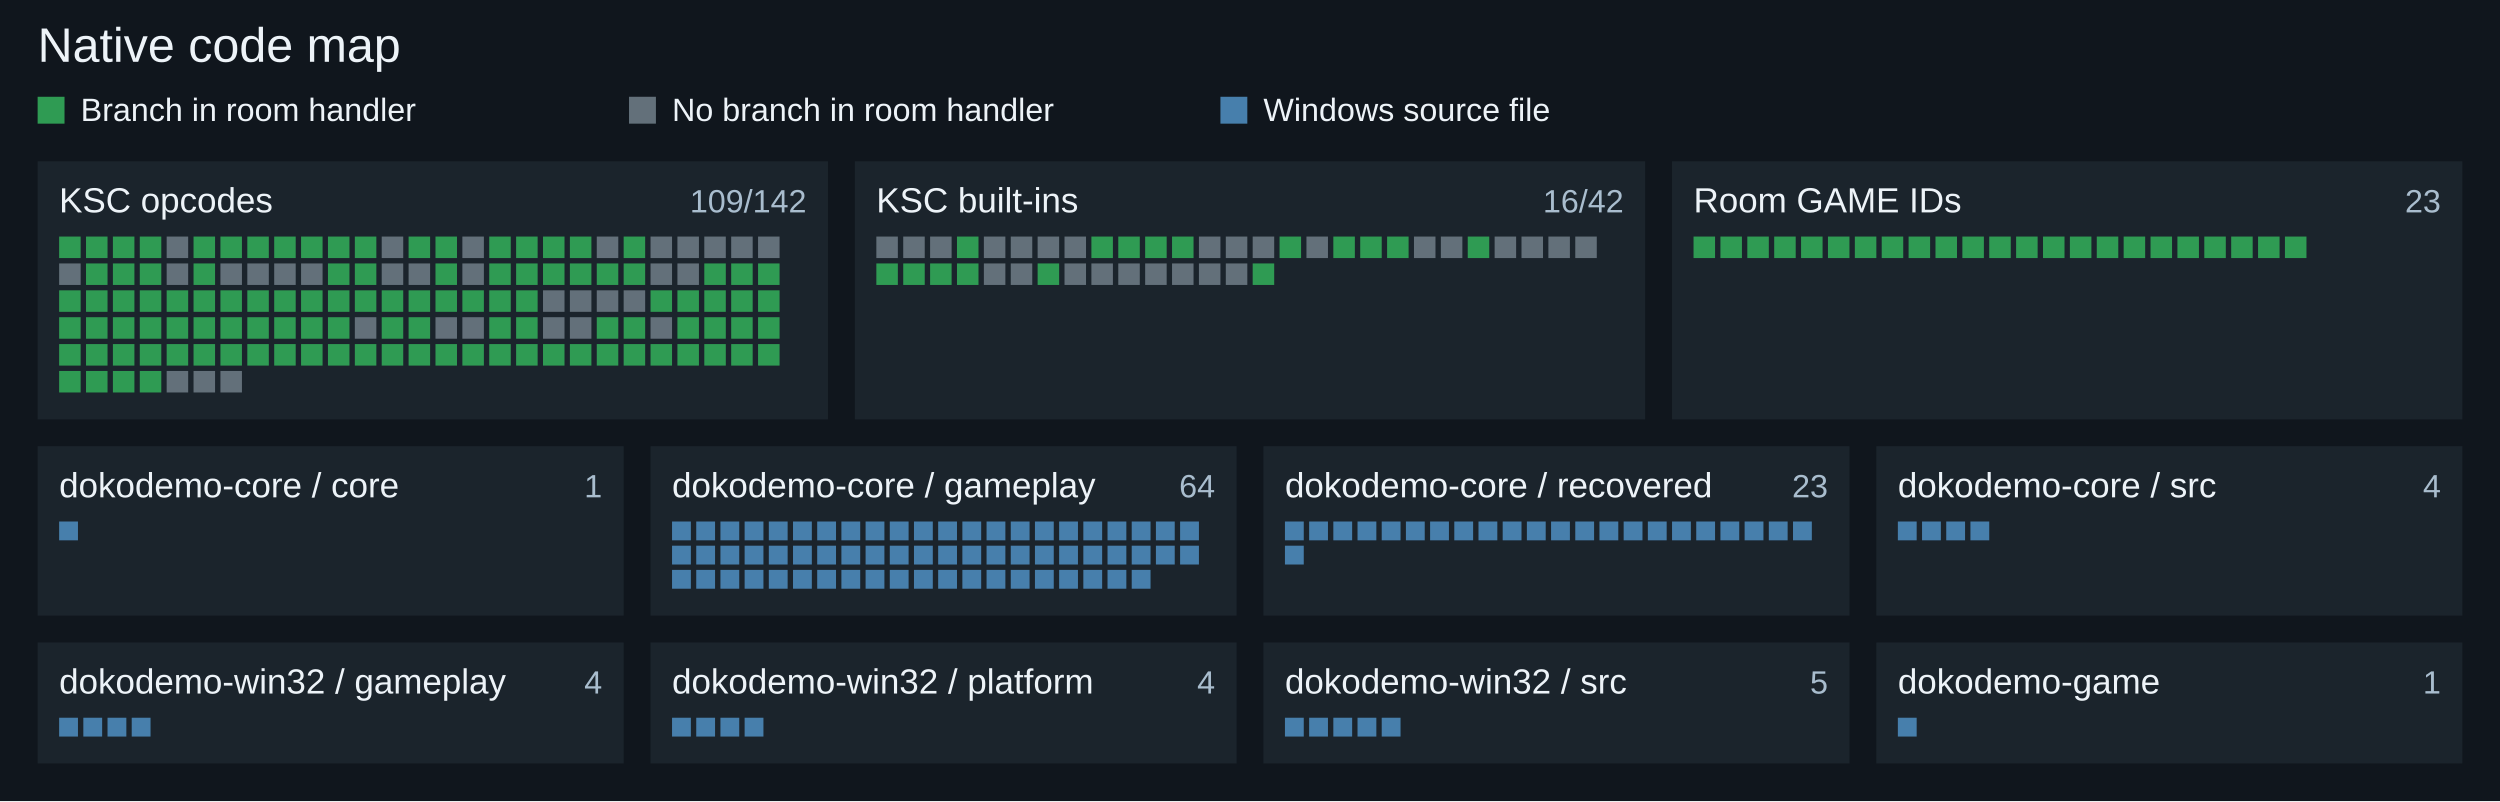
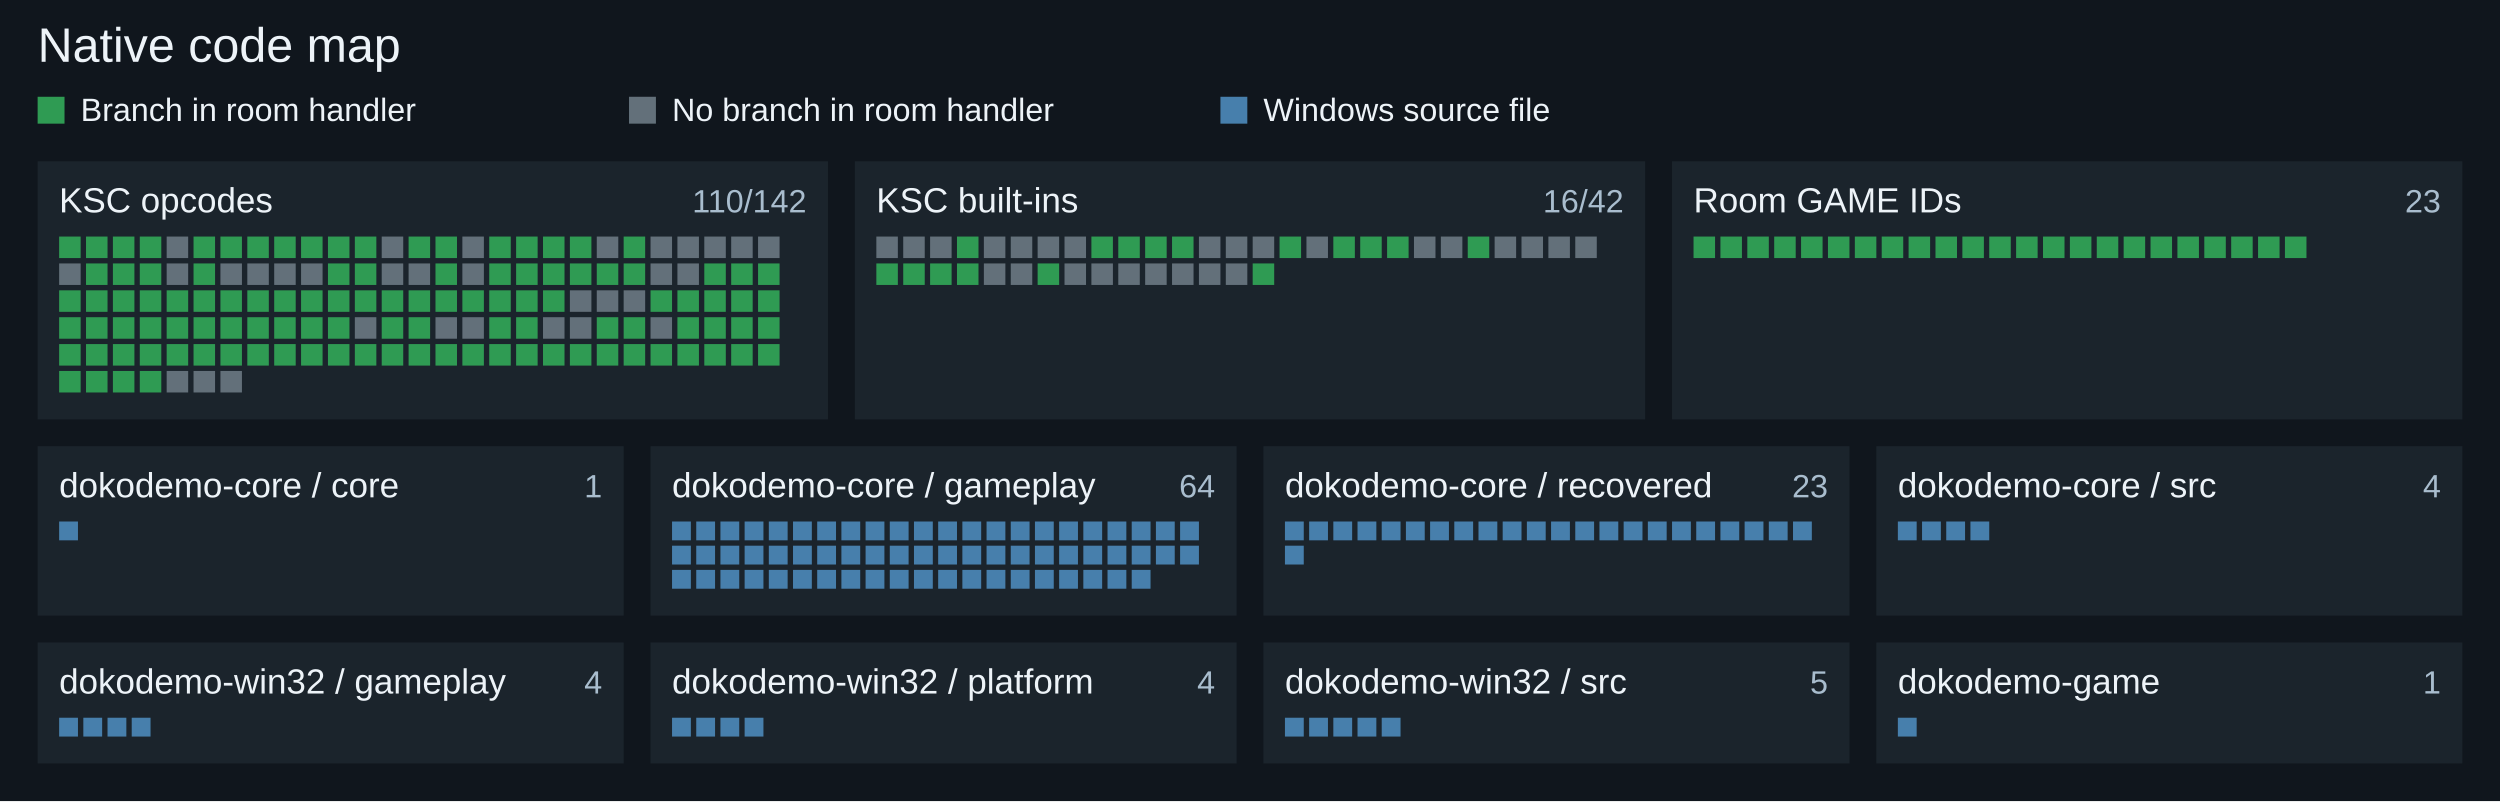
<svg xmlns="http://www.w3.org/2000/svg" width="930" height="298" viewBox="0 0 930 298" role="img" aria-label="Native code map. Each square represents a dispatch ID or Windows source file.">
  <rect x="0" y="0" width="930" height="298" fill="#10161d" />
  <g font-family="Segoe UI, Arial, sans-serif">
    <text x="14" y="23" font-size="18" fill="#edf3f8">Native code map</text>
    <rect x="14" y="36" width="10" height="10" fill="#2f9b53" />
    <text x="30" y="45" font-size="12" fill="#edf3f8">Branch in room handler</text>
    <rect x="234" y="36" width="10" height="10" fill="#63707a" />
    <text x="250" y="45" font-size="12" fill="#edf3f8">No branch in room handler</text>
    <rect x="454" y="36" width="10" height="10" fill="#477fac" />
    <text x="470" y="45" font-size="12" fill="#edf3f8">Windows source file</text>
    <rect x="14" y="60" width="294" height="96" fill="#1b242c" />
    <text x="22" y="79" font-size="13" fill="#edf3f8">KSC opcodes</text>
-     <text x="300" y="79" font-size="12" fill="#a9bdce" text-anchor="end">109/142</text>
+     <text x="300" y="79" font-size="12" fill="#a9bdce" text-anchor="end">110/142</text>
    <rect x="22" y="88" width="8" height="8" fill="#2f9b53" />
    <rect x="32" y="88" width="8" height="8" fill="#2f9b53" />
    <rect x="42" y="88" width="8" height="8" fill="#2f9b53" />
    <rect x="52" y="88" width="8" height="8" fill="#2f9b53" />
    <rect x="62" y="88" width="8" height="8" fill="#63707a" />
    <rect x="72" y="88" width="8" height="8" fill="#2f9b53" />
    <rect x="82" y="88" width="8" height="8" fill="#2f9b53" />
    <rect x="92" y="88" width="8" height="8" fill="#2f9b53" />
    <rect x="102" y="88" width="8" height="8" fill="#2f9b53" />
    <rect x="112" y="88" width="8" height="8" fill="#2f9b53" />
    <rect x="122" y="88" width="8" height="8" fill="#2f9b53" />
    <rect x="132" y="88" width="8" height="8" fill="#2f9b53" />
    <rect x="142" y="88" width="8" height="8" fill="#63707a" />
    <rect x="152" y="88" width="8" height="8" fill="#2f9b53" />
    <rect x="162" y="88" width="8" height="8" fill="#2f9b53" />
    <rect x="172" y="88" width="8" height="8" fill="#63707a" />
    <rect x="182" y="88" width="8" height="8" fill="#2f9b53" />
    <rect x="192" y="88" width="8" height="8" fill="#2f9b53" />
    <rect x="202" y="88" width="8" height="8" fill="#2f9b53" />
    <rect x="212" y="88" width="8" height="8" fill="#2f9b53" />
    <rect x="222" y="88" width="8" height="8" fill="#63707a" />
    <rect x="232" y="88" width="8" height="8" fill="#2f9b53" />
    <rect x="242" y="88" width="8" height="8" fill="#63707a" />
    <rect x="252" y="88" width="8" height="8" fill="#63707a" />
    <rect x="262" y="88" width="8" height="8" fill="#63707a" />
    <rect x="272" y="88" width="8" height="8" fill="#63707a" />
    <rect x="282" y="88" width="8" height="8" fill="#63707a" />
    <rect x="22" y="98" width="8" height="8" fill="#63707a" />
    <rect x="32" y="98" width="8" height="8" fill="#2f9b53" />
    <rect x="42" y="98" width="8" height="8" fill="#2f9b53" />
    <rect x="52" y="98" width="8" height="8" fill="#2f9b53" />
    <rect x="62" y="98" width="8" height="8" fill="#63707a" />
    <rect x="72" y="98" width="8" height="8" fill="#2f9b53" />
    <rect x="82" y="98" width="8" height="8" fill="#63707a" />
    <rect x="92" y="98" width="8" height="8" fill="#63707a" />
    <rect x="102" y="98" width="8" height="8" fill="#63707a" />
    <rect x="112" y="98" width="8" height="8" fill="#63707a" />
    <rect x="122" y="98" width="8" height="8" fill="#2f9b53" />
    <rect x="132" y="98" width="8" height="8" fill="#2f9b53" />
    <rect x="142" y="98" width="8" height="8" fill="#63707a" />
    <rect x="152" y="98" width="8" height="8" fill="#63707a" />
    <rect x="162" y="98" width="8" height="8" fill="#2f9b53" />
    <rect x="172" y="98" width="8" height="8" fill="#63707a" />
    <rect x="182" y="98" width="8" height="8" fill="#2f9b53" />
    <rect x="192" y="98" width="8" height="8" fill="#2f9b53" />
    <rect x="202" y="98" width="8" height="8" fill="#2f9b53" />
    <rect x="212" y="98" width="8" height="8" fill="#2f9b53" />
    <rect x="222" y="98" width="8" height="8" fill="#2f9b53" />
    <rect x="232" y="98" width="8" height="8" fill="#2f9b53" />
    <rect x="242" y="98" width="8" height="8" fill="#63707a" />
    <rect x="252" y="98" width="8" height="8" fill="#63707a" />
    <rect x="262" y="98" width="8" height="8" fill="#2f9b53" />
    <rect x="272" y="98" width="8" height="8" fill="#2f9b53" />
    <rect x="282" y="98" width="8" height="8" fill="#2f9b53" />
    <rect x="22" y="108" width="8" height="8" fill="#2f9b53" />
    <rect x="32" y="108" width="8" height="8" fill="#2f9b53" />
    <rect x="42" y="108" width="8" height="8" fill="#2f9b53" />
    <rect x="52" y="108" width="8" height="8" fill="#2f9b53" />
    <rect x="62" y="108" width="8" height="8" fill="#2f9b53" />
    <rect x="72" y="108" width="8" height="8" fill="#2f9b53" />
    <rect x="82" y="108" width="8" height="8" fill="#2f9b53" />
    <rect x="92" y="108" width="8" height="8" fill="#2f9b53" />
    <rect x="102" y="108" width="8" height="8" fill="#2f9b53" />
    <rect x="112" y="108" width="8" height="8" fill="#2f9b53" />
    <rect x="122" y="108" width="8" height="8" fill="#2f9b53" />
    <rect x="132" y="108" width="8" height="8" fill="#2f9b53" />
    <rect x="142" y="108" width="8" height="8" fill="#2f9b53" />
    <rect x="152" y="108" width="8" height="8" fill="#2f9b53" />
    <rect x="162" y="108" width="8" height="8" fill="#2f9b53" />
    <rect x="172" y="108" width="8" height="8" fill="#2f9b53" />
    <rect x="182" y="108" width="8" height="8" fill="#2f9b53" />
    <rect x="192" y="108" width="8" height="8" fill="#2f9b53" />
-     <rect x="202" y="108" width="8" height="8" fill="#63707a" />
+     <rect x="202" y="108" width="8" height="8" fill="#2f9b53" />
    <rect x="212" y="108" width="8" height="8" fill="#63707a" />
    <rect x="222" y="108" width="8" height="8" fill="#63707a" />
    <rect x="232" y="108" width="8" height="8" fill="#63707a" />
    <rect x="242" y="108" width="8" height="8" fill="#2f9b53" />
    <rect x="252" y="108" width="8" height="8" fill="#2f9b53" />
    <rect x="262" y="108" width="8" height="8" fill="#2f9b53" />
    <rect x="272" y="108" width="8" height="8" fill="#2f9b53" />
    <rect x="282" y="108" width="8" height="8" fill="#2f9b53" />
    <rect x="22" y="118" width="8" height="8" fill="#2f9b53" />
    <rect x="32" y="118" width="8" height="8" fill="#2f9b53" />
    <rect x="42" y="118" width="8" height="8" fill="#2f9b53" />
    <rect x="52" y="118" width="8" height="8" fill="#2f9b53" />
    <rect x="62" y="118" width="8" height="8" fill="#2f9b53" />
    <rect x="72" y="118" width="8" height="8" fill="#2f9b53" />
    <rect x="82" y="118" width="8" height="8" fill="#2f9b53" />
    <rect x="92" y="118" width="8" height="8" fill="#2f9b53" />
    <rect x="102" y="118" width="8" height="8" fill="#2f9b53" />
    <rect x="112" y="118" width="8" height="8" fill="#2f9b53" />
    <rect x="122" y="118" width="8" height="8" fill="#2f9b53" />
    <rect x="132" y="118" width="8" height="8" fill="#63707a" />
    <rect x="142" y="118" width="8" height="8" fill="#2f9b53" />
    <rect x="152" y="118" width="8" height="8" fill="#2f9b53" />
    <rect x="162" y="118" width="8" height="8" fill="#63707a" />
    <rect x="172" y="118" width="8" height="8" fill="#63707a" />
    <rect x="182" y="118" width="8" height="8" fill="#2f9b53" />
    <rect x="192" y="118" width="8" height="8" fill="#2f9b53" />
    <rect x="202" y="118" width="8" height="8" fill="#63707a" />
    <rect x="212" y="118" width="8" height="8" fill="#63707a" />
    <rect x="222" y="118" width="8" height="8" fill="#2f9b53" />
    <rect x="232" y="118" width="8" height="8" fill="#2f9b53" />
    <rect x="242" y="118" width="8" height="8" fill="#63707a" />
    <rect x="252" y="118" width="8" height="8" fill="#2f9b53" />
    <rect x="262" y="118" width="8" height="8" fill="#2f9b53" />
    <rect x="272" y="118" width="8" height="8" fill="#2f9b53" />
    <rect x="282" y="118" width="8" height="8" fill="#2f9b53" />
    <rect x="22" y="128" width="8" height="8" fill="#2f9b53" />
    <rect x="32" y="128" width="8" height="8" fill="#2f9b53" />
    <rect x="42" y="128" width="8" height="8" fill="#2f9b53" />
    <rect x="52" y="128" width="8" height="8" fill="#2f9b53" />
    <rect x="62" y="128" width="8" height="8" fill="#2f9b53" />
    <rect x="72" y="128" width="8" height="8" fill="#2f9b53" />
    <rect x="82" y="128" width="8" height="8" fill="#2f9b53" />
    <rect x="92" y="128" width="8" height="8" fill="#2f9b53" />
    <rect x="102" y="128" width="8" height="8" fill="#2f9b53" />
    <rect x="112" y="128" width="8" height="8" fill="#2f9b53" />
    <rect x="122" y="128" width="8" height="8" fill="#2f9b53" />
    <rect x="132" y="128" width="8" height="8" fill="#2f9b53" />
    <rect x="142" y="128" width="8" height="8" fill="#2f9b53" />
    <rect x="152" y="128" width="8" height="8" fill="#2f9b53" />
    <rect x="162" y="128" width="8" height="8" fill="#2f9b53" />
    <rect x="172" y="128" width="8" height="8" fill="#2f9b53" />
    <rect x="182" y="128" width="8" height="8" fill="#2f9b53" />
    <rect x="192" y="128" width="8" height="8" fill="#2f9b53" />
    <rect x="202" y="128" width="8" height="8" fill="#2f9b53" />
    <rect x="212" y="128" width="8" height="8" fill="#2f9b53" />
    <rect x="222" y="128" width="8" height="8" fill="#2f9b53" />
    <rect x="232" y="128" width="8" height="8" fill="#2f9b53" />
    <rect x="242" y="128" width="8" height="8" fill="#2f9b53" />
    <rect x="252" y="128" width="8" height="8" fill="#2f9b53" />
    <rect x="262" y="128" width="8" height="8" fill="#2f9b53" />
    <rect x="272" y="128" width="8" height="8" fill="#2f9b53" />
    <rect x="282" y="128" width="8" height="8" fill="#2f9b53" />
    <rect x="22" y="138" width="8" height="8" fill="#2f9b53" />
    <rect x="32" y="138" width="8" height="8" fill="#2f9b53" />
    <rect x="42" y="138" width="8" height="8" fill="#2f9b53" />
    <rect x="52" y="138" width="8" height="8" fill="#2f9b53" />
    <rect x="62" y="138" width="8" height="8" fill="#63707a" />
    <rect x="72" y="138" width="8" height="8" fill="#63707a" />
    <rect x="82" y="138" width="8" height="8" fill="#63707a" />
    <rect x="318" y="60" width="294" height="96" fill="#1b242c" />
    <text x="326" y="79" font-size="13" fill="#edf3f8">KSC built-ins</text>
    <text x="604" y="79" font-size="12" fill="#a9bdce" text-anchor="end">16/42</text>
    <rect x="326" y="88" width="8" height="8" fill="#63707a" />
    <rect x="336" y="88" width="8" height="8" fill="#63707a" />
    <rect x="346" y="88" width="8" height="8" fill="#63707a" />
    <rect x="356" y="88" width="8" height="8" fill="#2f9b53" />
    <rect x="366" y="88" width="8" height="8" fill="#63707a" />
    <rect x="376" y="88" width="8" height="8" fill="#63707a" />
    <rect x="386" y="88" width="8" height="8" fill="#63707a" />
    <rect x="396" y="88" width="8" height="8" fill="#63707a" />
    <rect x="406" y="88" width="8" height="8" fill="#2f9b53" />
    <rect x="416" y="88" width="8" height="8" fill="#2f9b53" />
    <rect x="426" y="88" width="8" height="8" fill="#2f9b53" />
    <rect x="436" y="88" width="8" height="8" fill="#2f9b53" />
    <rect x="446" y="88" width="8" height="8" fill="#63707a" />
    <rect x="456" y="88" width="8" height="8" fill="#63707a" />
    <rect x="466" y="88" width="8" height="8" fill="#63707a" />
    <rect x="476" y="88" width="8" height="8" fill="#2f9b53" />
    <rect x="486" y="88" width="8" height="8" fill="#63707a" />
    <rect x="496" y="88" width="8" height="8" fill="#2f9b53" />
    <rect x="506" y="88" width="8" height="8" fill="#2f9b53" />
    <rect x="516" y="88" width="8" height="8" fill="#2f9b53" />
    <rect x="526" y="88" width="8" height="8" fill="#63707a" />
    <rect x="536" y="88" width="8" height="8" fill="#63707a" />
    <rect x="546" y="88" width="8" height="8" fill="#2f9b53" />
    <rect x="556" y="88" width="8" height="8" fill="#63707a" />
    <rect x="566" y="88" width="8" height="8" fill="#63707a" />
    <rect x="576" y="88" width="8" height="8" fill="#63707a" />
    <rect x="586" y="88" width="8" height="8" fill="#63707a" />
    <rect x="326" y="98" width="8" height="8" fill="#2f9b53" />
    <rect x="336" y="98" width="8" height="8" fill="#2f9b53" />
    <rect x="346" y="98" width="8" height="8" fill="#2f9b53" />
    <rect x="356" y="98" width="8" height="8" fill="#2f9b53" />
    <rect x="366" y="98" width="8" height="8" fill="#63707a" />
    <rect x="376" y="98" width="8" height="8" fill="#63707a" />
    <rect x="386" y="98" width="8" height="8" fill="#2f9b53" />
    <rect x="396" y="98" width="8" height="8" fill="#63707a" />
    <rect x="406" y="98" width="8" height="8" fill="#63707a" />
    <rect x="416" y="98" width="8" height="8" fill="#63707a" />
    <rect x="426" y="98" width="8" height="8" fill="#63707a" />
    <rect x="436" y="98" width="8" height="8" fill="#63707a" />
    <rect x="446" y="98" width="8" height="8" fill="#63707a" />
    <rect x="456" y="98" width="8" height="8" fill="#63707a" />
    <rect x="466" y="98" width="8" height="8" fill="#2f9b53" />
    <rect x="622" y="60" width="294" height="96" fill="#1b242c" />
    <text x="630" y="79" font-size="13" fill="#edf3f8">Room GAME IDs</text>
    <text x="908" y="79" font-size="12" fill="#a9bdce" text-anchor="end">23</text>
    <rect x="630" y="88" width="8" height="8" fill="#2f9b53" />
    <rect x="640" y="88" width="8" height="8" fill="#2f9b53" />
    <rect x="650" y="88" width="8" height="8" fill="#2f9b53" />
    <rect x="660" y="88" width="8" height="8" fill="#2f9b53" />
    <rect x="670" y="88" width="8" height="8" fill="#2f9b53" />
    <rect x="680" y="88" width="8" height="8" fill="#2f9b53" />
    <rect x="690" y="88" width="8" height="8" fill="#2f9b53" />
    <rect x="700" y="88" width="8" height="8" fill="#2f9b53" />
    <rect x="710" y="88" width="8" height="8" fill="#2f9b53" />
    <rect x="720" y="88" width="8" height="8" fill="#2f9b53" />
    <rect x="730" y="88" width="8" height="8" fill="#2f9b53" />
    <rect x="740" y="88" width="8" height="8" fill="#2f9b53" />
    <rect x="750" y="88" width="8" height="8" fill="#2f9b53" />
    <rect x="760" y="88" width="8" height="8" fill="#2f9b53" />
    <rect x="770" y="88" width="8" height="8" fill="#2f9b53" />
    <rect x="780" y="88" width="8" height="8" fill="#2f9b53" />
    <rect x="790" y="88" width="8" height="8" fill="#2f9b53" />
    <rect x="800" y="88" width="8" height="8" fill="#2f9b53" />
    <rect x="810" y="88" width="8" height="8" fill="#2f9b53" />
    <rect x="820" y="88" width="8" height="8" fill="#2f9b53" />
    <rect x="830" y="88" width="8" height="8" fill="#2f9b53" />
    <rect x="840" y="88" width="8" height="8" fill="#2f9b53" />
    <rect x="850" y="88" width="8" height="8" fill="#2f9b53" />
    <rect x="14" y="166" width="218" height="63" fill="#1b242c" />
    <text x="22" y="185" font-size="13" fill="#edf3f8">dokodemo-core / core</text>
    <text x="224" y="185" font-size="12" fill="#a9bdce" text-anchor="end">1</text>
    <rect x="22" y="194" width="7" height="7" fill="#477fac" />
    <rect x="242" y="166" width="218" height="63" fill="#1b242c" />
    <text x="250" y="185" font-size="13" fill="#edf3f8">dokodemo-core / gameplay</text>
    <text x="452" y="185" font-size="12" fill="#a9bdce" text-anchor="end">64</text>
    <rect x="250" y="194" width="7" height="7" fill="#477fac" />
    <rect x="259" y="194" width="7" height="7" fill="#477fac" />
    <rect x="268" y="194" width="7" height="7" fill="#477fac" />
    <rect x="277" y="194" width="7" height="7" fill="#477fac" />
    <rect x="286" y="194" width="7" height="7" fill="#477fac" />
    <rect x="295" y="194" width="7" height="7" fill="#477fac" />
    <rect x="304" y="194" width="7" height="7" fill="#477fac" />
    <rect x="313" y="194" width="7" height="7" fill="#477fac" />
    <rect x="322" y="194" width="7" height="7" fill="#477fac" />
    <rect x="331" y="194" width="7" height="7" fill="#477fac" />
    <rect x="340" y="194" width="7" height="7" fill="#477fac" />
    <rect x="349" y="194" width="7" height="7" fill="#477fac" />
    <rect x="358" y="194" width="7" height="7" fill="#477fac" />
    <rect x="367" y="194" width="7" height="7" fill="#477fac" />
    <rect x="376" y="194" width="7" height="7" fill="#477fac" />
    <rect x="385" y="194" width="7" height="7" fill="#477fac" />
    <rect x="394" y="194" width="7" height="7" fill="#477fac" />
    <rect x="403" y="194" width="7" height="7" fill="#477fac" />
    <rect x="412" y="194" width="7" height="7" fill="#477fac" />
    <rect x="421" y="194" width="7" height="7" fill="#477fac" />
    <rect x="430" y="194" width="7" height="7" fill="#477fac" />
    <rect x="439" y="194" width="7" height="7" fill="#477fac" />
    <rect x="250" y="203" width="7" height="7" fill="#477fac" />
    <rect x="259" y="203" width="7" height="7" fill="#477fac" />
    <rect x="268" y="203" width="7" height="7" fill="#477fac" />
    <rect x="277" y="203" width="7" height="7" fill="#477fac" />
    <rect x="286" y="203" width="7" height="7" fill="#477fac" />
    <rect x="295" y="203" width="7" height="7" fill="#477fac" />
    <rect x="304" y="203" width="7" height="7" fill="#477fac" />
    <rect x="313" y="203" width="7" height="7" fill="#477fac" />
    <rect x="322" y="203" width="7" height="7" fill="#477fac" />
    <rect x="331" y="203" width="7" height="7" fill="#477fac" />
    <rect x="340" y="203" width="7" height="7" fill="#477fac" />
    <rect x="349" y="203" width="7" height="7" fill="#477fac" />
    <rect x="358" y="203" width="7" height="7" fill="#477fac" />
    <rect x="367" y="203" width="7" height="7" fill="#477fac" />
    <rect x="376" y="203" width="7" height="7" fill="#477fac" />
    <rect x="385" y="203" width="7" height="7" fill="#477fac" />
    <rect x="394" y="203" width="7" height="7" fill="#477fac" />
    <rect x="403" y="203" width="7" height="7" fill="#477fac" />
    <rect x="412" y="203" width="7" height="7" fill="#477fac" />
    <rect x="421" y="203" width="7" height="7" fill="#477fac" />
    <rect x="430" y="203" width="7" height="7" fill="#477fac" />
    <rect x="439" y="203" width="7" height="7" fill="#477fac" />
    <rect x="250" y="212" width="7" height="7" fill="#477fac" />
    <rect x="259" y="212" width="7" height="7" fill="#477fac" />
    <rect x="268" y="212" width="7" height="7" fill="#477fac" />
    <rect x="277" y="212" width="7" height="7" fill="#477fac" />
    <rect x="286" y="212" width="7" height="7" fill="#477fac" />
    <rect x="295" y="212" width="7" height="7" fill="#477fac" />
    <rect x="304" y="212" width="7" height="7" fill="#477fac" />
    <rect x="313" y="212" width="7" height="7" fill="#477fac" />
    <rect x="322" y="212" width="7" height="7" fill="#477fac" />
    <rect x="331" y="212" width="7" height="7" fill="#477fac" />
    <rect x="340" y="212" width="7" height="7" fill="#477fac" />
    <rect x="349" y="212" width="7" height="7" fill="#477fac" />
    <rect x="358" y="212" width="7" height="7" fill="#477fac" />
    <rect x="367" y="212" width="7" height="7" fill="#477fac" />
    <rect x="376" y="212" width="7" height="7" fill="#477fac" />
    <rect x="385" y="212" width="7" height="7" fill="#477fac" />
    <rect x="394" y="212" width="7" height="7" fill="#477fac" />
    <rect x="403" y="212" width="7" height="7" fill="#477fac" />
    <rect x="412" y="212" width="7" height="7" fill="#477fac" />
    <rect x="421" y="212" width="7" height="7" fill="#477fac" />
    <rect x="470" y="166" width="218" height="63" fill="#1b242c" />
    <text x="478" y="185" font-size="13" fill="#edf3f8">dokodemo-core / recovered</text>
    <text x="680" y="185" font-size="12" fill="#a9bdce" text-anchor="end">23</text>
    <rect x="478" y="194" width="7" height="7" fill="#477fac" />
    <rect x="487" y="194" width="7" height="7" fill="#477fac" />
    <rect x="496" y="194" width="7" height="7" fill="#477fac" />
    <rect x="505" y="194" width="7" height="7" fill="#477fac" />
    <rect x="514" y="194" width="7" height="7" fill="#477fac" />
    <rect x="523" y="194" width="7" height="7" fill="#477fac" />
    <rect x="532" y="194" width="7" height="7" fill="#477fac" />
    <rect x="541" y="194" width="7" height="7" fill="#477fac" />
    <rect x="550" y="194" width="7" height="7" fill="#477fac" />
    <rect x="559" y="194" width="7" height="7" fill="#477fac" />
    <rect x="568" y="194" width="7" height="7" fill="#477fac" />
    <rect x="577" y="194" width="7" height="7" fill="#477fac" />
    <rect x="586" y="194" width="7" height="7" fill="#477fac" />
    <rect x="595" y="194" width="7" height="7" fill="#477fac" />
    <rect x="604" y="194" width="7" height="7" fill="#477fac" />
    <rect x="613" y="194" width="7" height="7" fill="#477fac" />
    <rect x="622" y="194" width="7" height="7" fill="#477fac" />
    <rect x="631" y="194" width="7" height="7" fill="#477fac" />
    <rect x="640" y="194" width="7" height="7" fill="#477fac" />
    <rect x="649" y="194" width="7" height="7" fill="#477fac" />
    <rect x="658" y="194" width="7" height="7" fill="#477fac" />
    <rect x="667" y="194" width="7" height="7" fill="#477fac" />
    <rect x="478" y="203" width="7" height="7" fill="#477fac" />
    <rect x="698" y="166" width="218" height="63" fill="#1b242c" />
    <text x="706" y="185" font-size="13" fill="#edf3f8">dokodemo-core / src</text>
    <text x="908" y="185" font-size="12" fill="#a9bdce" text-anchor="end">4</text>
    <rect x="706" y="194" width="7" height="7" fill="#477fac" />
    <rect x="715" y="194" width="7" height="7" fill="#477fac" />
    <rect x="724" y="194" width="7" height="7" fill="#477fac" />
    <rect x="733" y="194" width="7" height="7" fill="#477fac" />
    <rect x="14" y="239" width="218" height="45" fill="#1b242c" />
    <text x="22" y="258" font-size="13" fill="#edf3f8">dokodemo-win32 / gameplay</text>
    <text x="224" y="258" font-size="12" fill="#a9bdce" text-anchor="end">4</text>
    <rect x="22" y="267" width="7" height="7" fill="#477fac" />
    <rect x="31" y="267" width="7" height="7" fill="#477fac" />
    <rect x="40" y="267" width="7" height="7" fill="#477fac" />
    <rect x="49" y="267" width="7" height="7" fill="#477fac" />
    <rect x="242" y="239" width="218" height="45" fill="#1b242c" />
    <text x="250" y="258" font-size="13" fill="#edf3f8">dokodemo-win32 / platform</text>
    <text x="452" y="258" font-size="12" fill="#a9bdce" text-anchor="end">4</text>
    <rect x="250" y="267" width="7" height="7" fill="#477fac" />
    <rect x="259" y="267" width="7" height="7" fill="#477fac" />
    <rect x="268" y="267" width="7" height="7" fill="#477fac" />
    <rect x="277" y="267" width="7" height="7" fill="#477fac" />
    <rect x="470" y="239" width="218" height="45" fill="#1b242c" />
    <text x="478" y="258" font-size="13" fill="#edf3f8">dokodemo-win32 / src</text>
    <text x="680" y="258" font-size="12" fill="#a9bdce" text-anchor="end">5</text>
    <rect x="478" y="267" width="7" height="7" fill="#477fac" />
    <rect x="487" y="267" width="7" height="7" fill="#477fac" />
    <rect x="496" y="267" width="7" height="7" fill="#477fac" />
    <rect x="505" y="267" width="7" height="7" fill="#477fac" />
    <rect x="514" y="267" width="7" height="7" fill="#477fac" />
    <rect x="698" y="239" width="218" height="45" fill="#1b242c" />
    <text x="706" y="258" font-size="13" fill="#edf3f8">dokodemo-game</text>
    <text x="908" y="258" font-size="12" fill="#a9bdce" text-anchor="end">1</text>
    <rect x="706" y="267" width="7" height="7" fill="#477fac" />
  </g>
</svg>
